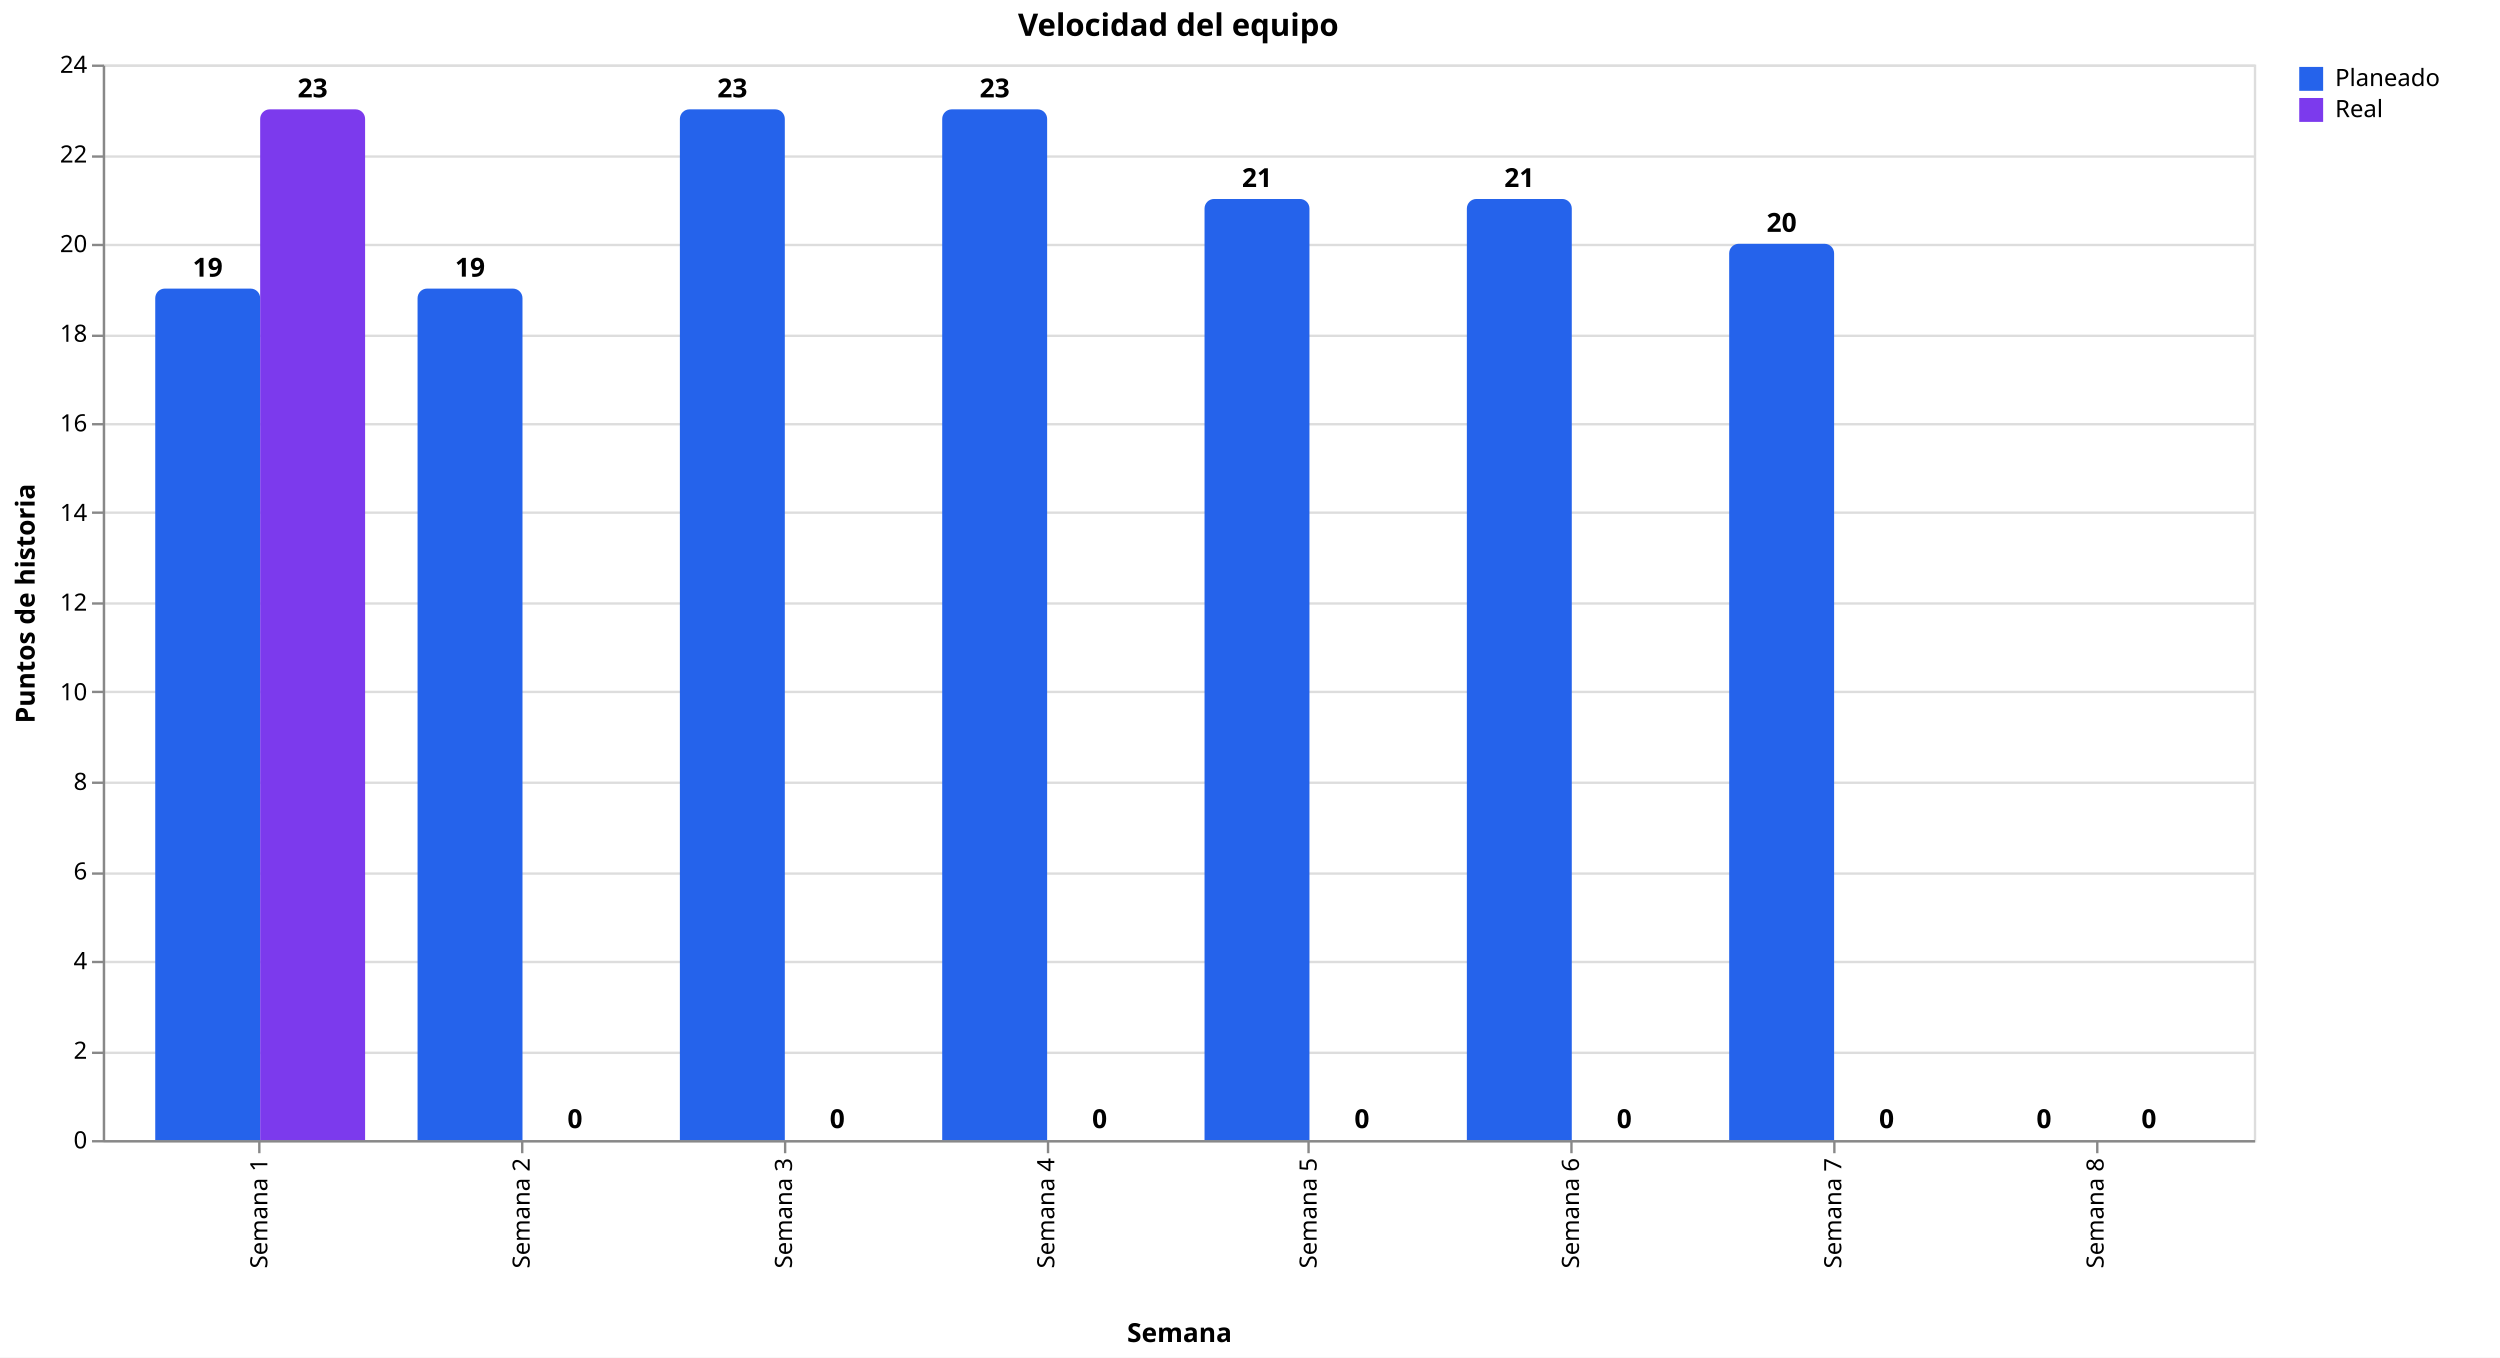
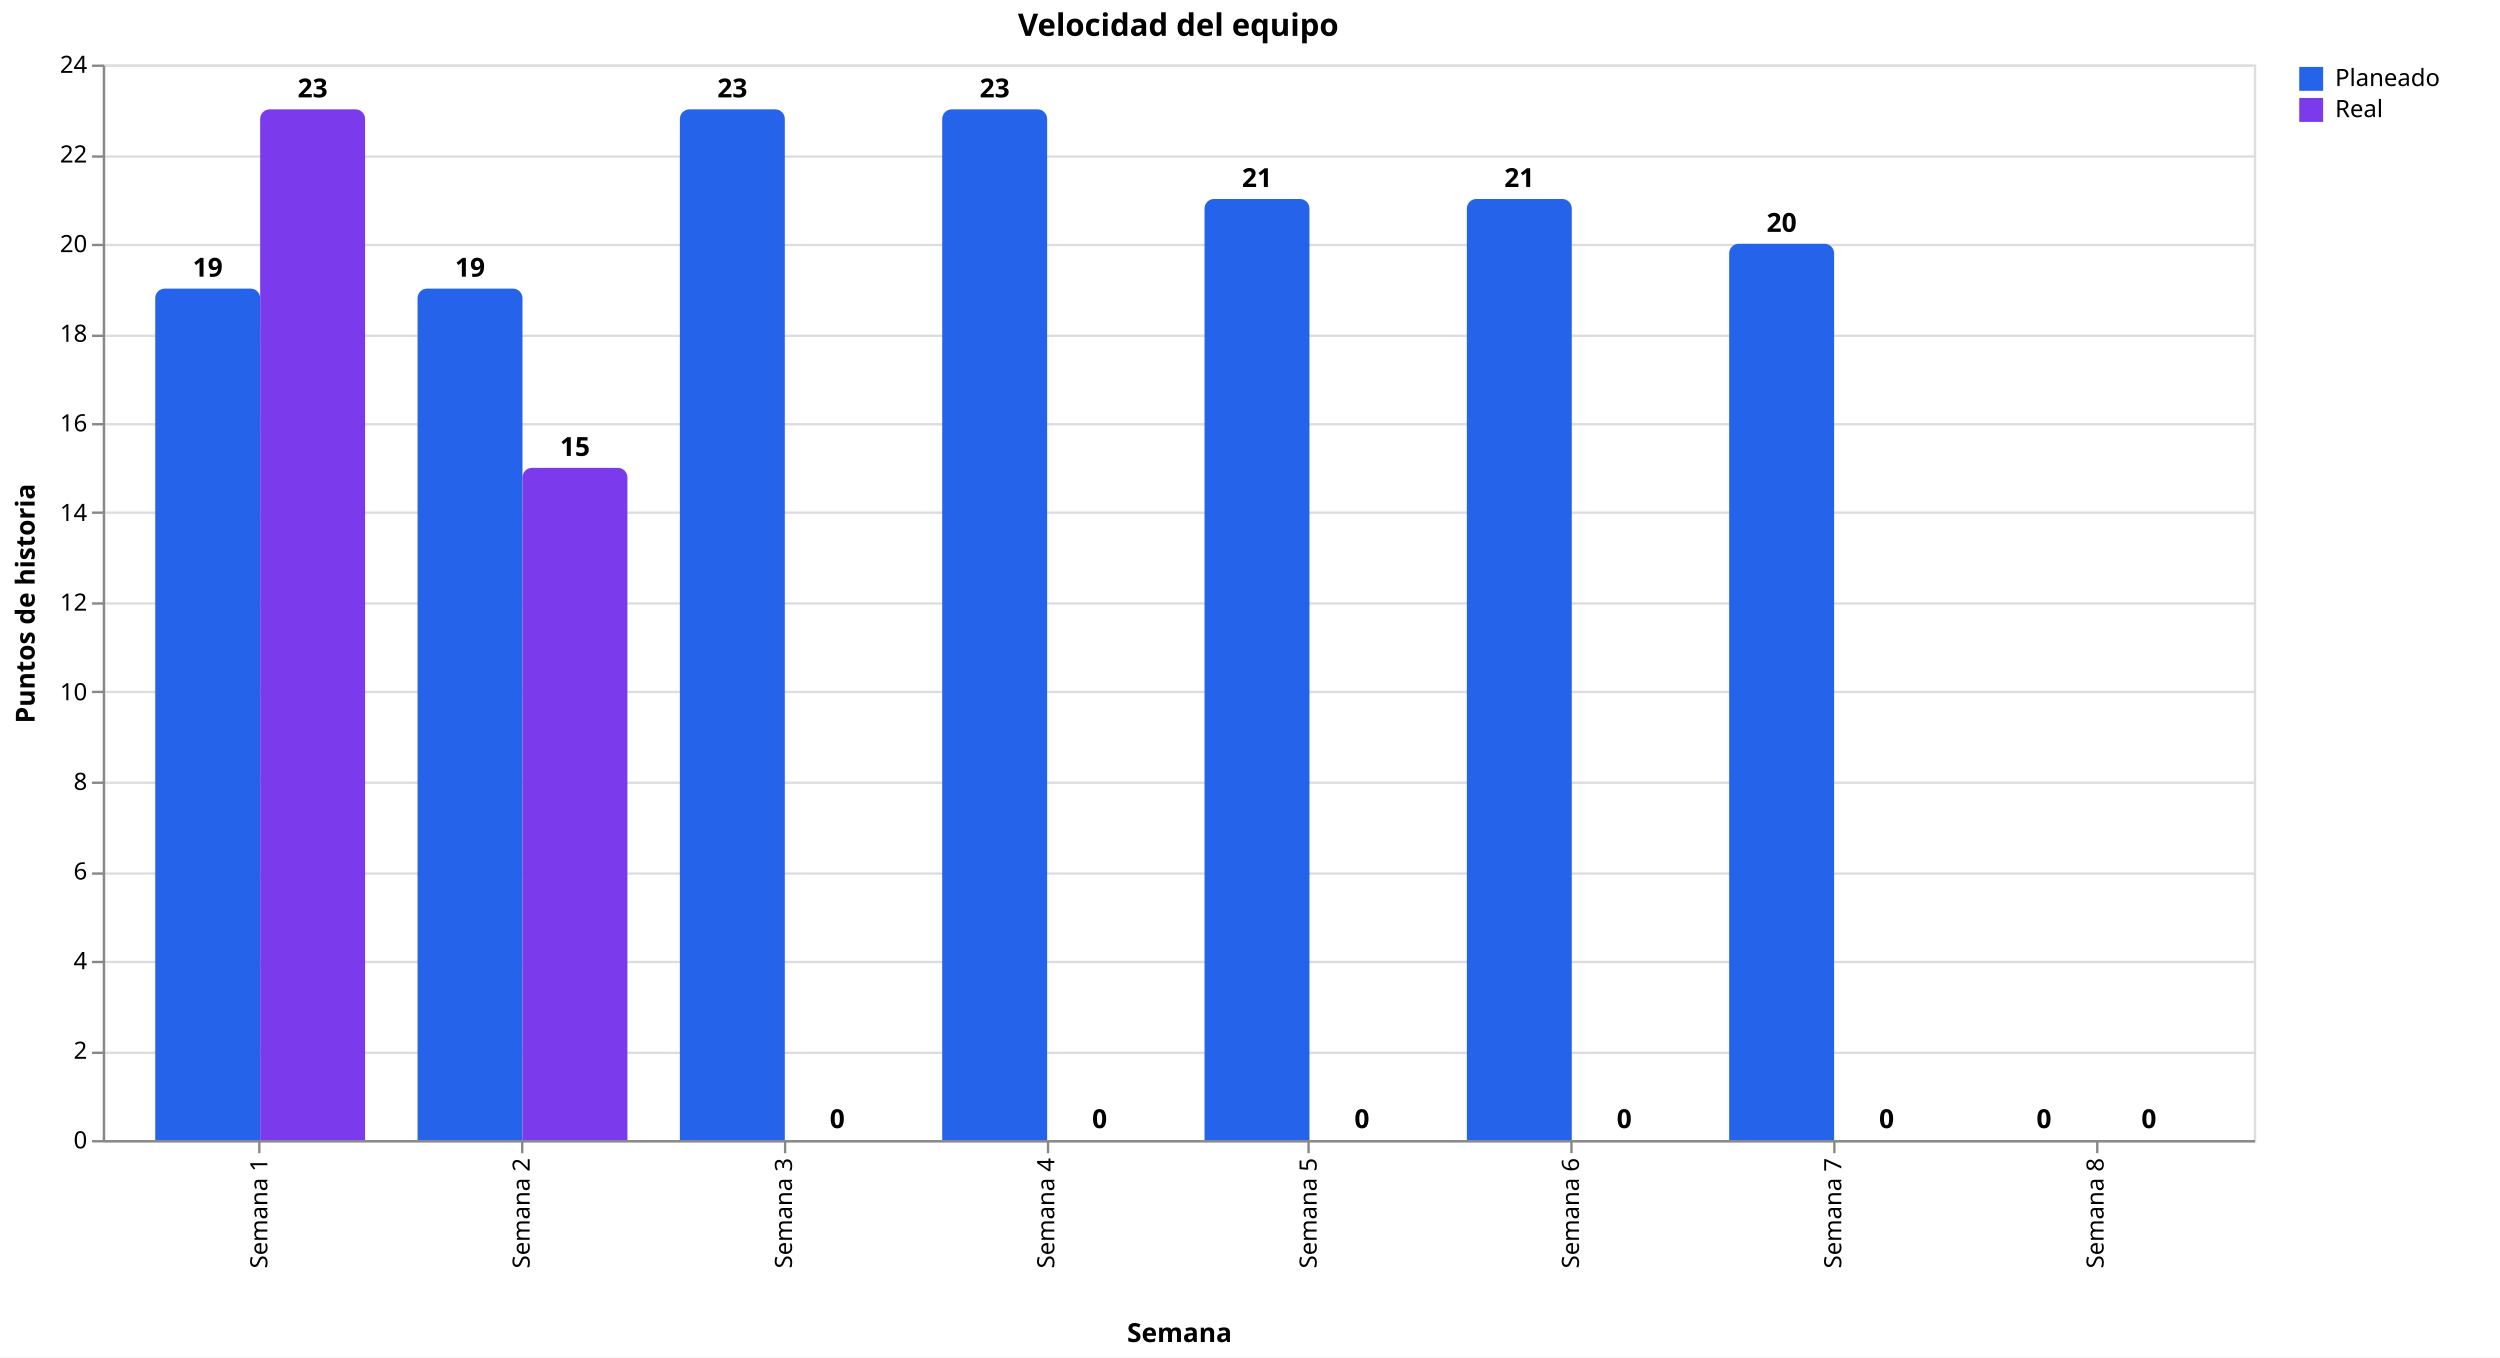
<svg xmlns="http://www.w3.org/2000/svg" version="1.1" class="marks" width="1046" height="568" viewBox="0 0 1046 568">
  <rect width="1046" height="568" fill="white" />
  <g fill="none" stroke-miterlimit="4" transform="translate(43,27)">
    <g class="mark-group role-frame root" role="graphics-object" aria-roledescription="group mark container">
      <g transform="translate(0,0)">
        <path class="background" aria-hidden="true" d="M0.5,0.5h900v450h-900Z" stroke="#ddd" />
        <g>
          <g class="mark-group role-axis" aria-hidden="true">
            <g transform="translate(0.5,0.5)">
              <path class="background" aria-hidden="true" d="M0,0h0v0h0Z" pointer-events="none" />
              <g>
                <g class="mark-rule role-axis-grid" pointer-events="none">
                  <line transform="translate(0,450)" x2="900" y2="0" stroke="#ddd" stroke-width="1" opacity="1" />
                  <line transform="translate(0,413)" x2="900" y2="0" stroke="#ddd" stroke-width="1" opacity="1" />
                  <line transform="translate(0,375)" x2="900" y2="0" stroke="#ddd" stroke-width="1" opacity="1" />
                  <line transform="translate(0,338)" x2="900" y2="0" stroke="#ddd" stroke-width="1" opacity="1" />
                  <line transform="translate(0,300)" x2="900" y2="0" stroke="#ddd" stroke-width="1" opacity="1" />
                  <line transform="translate(0,262)" x2="900" y2="0" stroke="#ddd" stroke-width="1" opacity="1" />
                  <line transform="translate(0,225)" x2="900" y2="0" stroke="#ddd" stroke-width="1" opacity="1" />
                  <line transform="translate(0,187)" x2="900" y2="0" stroke="#ddd" stroke-width="1" opacity="1" />
                  <line transform="translate(0,150)" x2="900" y2="0" stroke="#ddd" stroke-width="1" opacity="1" />
                  <line transform="translate(0,113)" x2="900" y2="0" stroke="#ddd" stroke-width="1" opacity="1" />
                  <line transform="translate(0,75)" x2="900" y2="0" stroke="#ddd" stroke-width="1" opacity="1" />
                  <line transform="translate(0,38)" x2="900" y2="0" stroke="#ddd" stroke-width="1" opacity="1" />
                  <line transform="translate(0,0)" x2="900" y2="0" stroke="#ddd" stroke-width="1" opacity="1" />
                </g>
              </g>
              <path class="foreground" aria-hidden="true" d="" pointer-events="none" display="none" />
            </g>
          </g>
          <g class="mark-group role-axis" role="graphics-symbol" aria-roledescription="axis" aria-label="X-axis titled 'Semana' for a discrete scale with 8 values: Semana 1, Semana 2, Semana 3, Semana 4, Semana 5, ending with Semana 8">
            <g transform="translate(0.5,450.5)">
              <path class="background" aria-hidden="true" d="M0,0h0v0h0Z" pointer-events="none" />
              <g>
                <g class="mark-rule role-axis-tick" pointer-events="none">
                  <line transform="translate(65,0)" x2="0" y2="5" stroke="#888" stroke-width="1" opacity="1" />
                  <line transform="translate(175,0)" x2="0" y2="5" stroke="#888" stroke-width="1" opacity="1" />
                  <line transform="translate(285,0)" x2="0" y2="5" stroke="#888" stroke-width="1" opacity="1" />
                  <line transform="translate(395,0)" x2="0" y2="5" stroke="#888" stroke-width="1" opacity="1" />
                  <line transform="translate(504,0)" x2="0" y2="5" stroke="#888" stroke-width="1" opacity="1" />
                  <line transform="translate(614,0)" x2="0" y2="5" stroke="#888" stroke-width="1" opacity="1" />
                  <line transform="translate(724,0)" x2="0" y2="5" stroke="#888" stroke-width="1" opacity="1" />
                  <line transform="translate(834,0)" x2="0" y2="5" stroke="#888" stroke-width="1" opacity="1" />
                </g>
                <g class="mark-text role-axis-label" pointer-events="none">
                  <text text-anchor="end" transform="translate(65.35366,7) rotate(270) translate(0,3)" font-family="sans-serif" font-size="10px" fill="#000" opacity="1">Semana 1</text>
                  <text text-anchor="end" transform="translate(175.1098,7) rotate(270) translate(0,3)" font-family="sans-serif" font-size="10px" fill="#000" opacity="1">Semana 2</text>
                  <text text-anchor="end" transform="translate(284.8659,7) rotate(270) translate(0,3)" font-family="sans-serif" font-size="10px" fill="#000" opacity="1">Semana 3</text>
                  <text text-anchor="end" transform="translate(394.622,7) rotate(270) translate(0,3)" font-family="sans-serif" font-size="10px" fill="#000" opacity="1">Semana 4</text>
                  <text text-anchor="end" transform="translate(504.378,7) rotate(270) translate(0,3)" font-family="sans-serif" font-size="10px" fill="#000" opacity="1">Semana 5</text>
                  <text text-anchor="end" transform="translate(614.1341,7) rotate(270) translate(0,3)" font-family="sans-serif" font-size="10px" fill="#000" opacity="1">Semana 6</text>
                  <text text-anchor="end" transform="translate(723.8902,7) rotate(270) translate(0,3)" font-family="sans-serif" font-size="10px" fill="#000" opacity="1">Semana 7</text>
                  <text text-anchor="end" transform="translate(833.6463,7) rotate(270) translate(0,3)" font-family="sans-serif" font-size="10px" fill="#000" opacity="1">Semana 8</text>
                </g>
                <g class="mark-rule role-axis-domain" pointer-events="none">
                  <line transform="translate(0,0)" x2="900" y2="0" stroke="#888" stroke-width="1" opacity="1" />
                </g>
                <g class="mark-text role-axis-title" pointer-events="none">
                  <text text-anchor="middle" transform="translate(450,84)" font-family="sans-serif" font-size="11px" font-weight="bold" fill="#000" opacity="1">Semana</text>
                </g>
              </g>
              <path class="foreground" aria-hidden="true" d="" pointer-events="none" display="none" />
            </g>
          </g>
          <g class="mark-group role-axis" role="graphics-symbol" aria-roledescription="axis" aria-label="Y-axis titled 'Puntos de historia' for a linear scale with values from 0 to 24">
            <g transform="translate(0.5,0.5)">
              <path class="background" aria-hidden="true" d="M0,0h0v0h0Z" pointer-events="none" />
              <g>
                <g class="mark-rule role-axis-tick" pointer-events="none">
                  <line transform="translate(0,450)" x2="-5" y2="0" stroke="#888" stroke-width="1" opacity="1" />
                  <line transform="translate(0,413)" x2="-5" y2="0" stroke="#888" stroke-width="1" opacity="1" />
                  <line transform="translate(0,375)" x2="-5" y2="0" stroke="#888" stroke-width="1" opacity="1" />
                  <line transform="translate(0,338)" x2="-5" y2="0" stroke="#888" stroke-width="1" opacity="1" />
                  <line transform="translate(0,300)" x2="-5" y2="0" stroke="#888" stroke-width="1" opacity="1" />
                  <line transform="translate(0,262)" x2="-5" y2="0" stroke="#888" stroke-width="1" opacity="1" />
                  <line transform="translate(0,225)" x2="-5" y2="0" stroke="#888" stroke-width="1" opacity="1" />
                  <line transform="translate(0,187)" x2="-5" y2="0" stroke="#888" stroke-width="1" opacity="1" />
                  <line transform="translate(0,150)" x2="-5" y2="0" stroke="#888" stroke-width="1" opacity="1" />
                  <line transform="translate(0,113)" x2="-5" y2="0" stroke="#888" stroke-width="1" opacity="1" />
                  <line transform="translate(0,75)" x2="-5" y2="0" stroke="#888" stroke-width="1" opacity="1" />
                  <line transform="translate(0,38)" x2="-5" y2="0" stroke="#888" stroke-width="1" opacity="1" />
                  <line transform="translate(0,0)" x2="-5" y2="0" stroke="#888" stroke-width="1" opacity="1" />
                </g>
                <g class="mark-text role-axis-label" pointer-events="none">
                  <text text-anchor="end" transform="translate(-7,453)" font-family="sans-serif" font-size="10px" fill="#000" opacity="1">0</text>
                  <text text-anchor="end" transform="translate(-7,415.5)" font-family="sans-serif" font-size="10px" fill="#000" opacity="1">2</text>
                  <text text-anchor="end" transform="translate(-7,378)" font-family="sans-serif" font-size="10px" fill="#000" opacity="1">4</text>
                  <text text-anchor="end" transform="translate(-7,340.5)" font-family="sans-serif" font-size="10px" fill="#000" opacity="1">6</text>
                  <text text-anchor="end" transform="translate(-7,303)" font-family="sans-serif" font-size="10px" fill="#000" opacity="1">8</text>
                  <text text-anchor="end" transform="translate(-7,265.5)" font-family="sans-serif" font-size="10px" fill="#000" opacity="1">10</text>
                  <text text-anchor="end" transform="translate(-7,228)" font-family="sans-serif" font-size="10px" fill="#000" opacity="1">12</text>
                  <text text-anchor="end" transform="translate(-7,190.5)" font-family="sans-serif" font-size="10px" fill="#000" opacity="1">14</text>
                  <text text-anchor="end" transform="translate(-7,153)" font-family="sans-serif" font-size="10px" fill="#000" opacity="1">16</text>
                  <text text-anchor="end" transform="translate(-7,115.5)" font-family="sans-serif" font-size="10px" fill="#000" opacity="1">18</text>
                  <text text-anchor="end" transform="translate(-7,78)" font-family="sans-serif" font-size="10px" fill="#000" opacity="1">20</text>
                  <text text-anchor="end" transform="translate(-7,40.5)" font-family="sans-serif" font-size="10px" fill="#000" opacity="1">22</text>
                  <text text-anchor="end" transform="translate(-7,3)" font-family="sans-serif" font-size="10px" fill="#000" opacity="1">24</text>
                </g>
                <g class="mark-rule role-axis-domain" pointer-events="none">
                  <line transform="translate(0,450)" x2="0" y2="-450" stroke="#888" stroke-width="1" opacity="1" />
                </g>
                <g class="mark-text role-axis-title" pointer-events="none">
                  <text text-anchor="middle" transform="translate(-27,225) rotate(-90) translate(0,-2)" font-family="sans-serif" font-size="11px" font-weight="bold" fill="#000" opacity="1">Puntos de historia</text>
                </g>
              </g>
              <path class="foreground" aria-hidden="true" d="" pointer-events="none" display="none" />
            </g>
          </g>
          <g class="mark-group role-scope" role="graphics-object" aria-roledescription="group mark container">
            <g transform="translate(21.95122,93.75)">
              <path class="background" aria-hidden="true" d="M4,0L39.902,0C42.11,0,43.902,1.792,43.902,4L43.902,356.25C43.902,356.25,43.902,356.25,43.902,356.25L0,356.25C0,356.25,0,356.25,0,356.25L0,4C0,1.792,1.792,0,4,0Z" />
              <g clip-path="url(#clip1)">
                <g class="mark-group role-scope" role="graphics-object" aria-roledescription="group mark container">
                  <g transform="translate(0,-93.75)">
                    <path class="background" aria-hidden="true" d="M0,0h43.902v0h-43.902Z" />
                    <g>
                      <g class="mark-rect role-mark layer_0_marks" role="graphics-object" aria-roledescription="rect mark container">
                        <path aria-label="Semana: Semana 1; Puntos de historia: 19; type: Planeado" role="graphics-symbol" aria-roledescription="bar" d="M0,93.75h43.902v356.25h-43.902Z" fill="#2563EB" />
                      </g>
                    </g>
                    <path class="foreground" aria-hidden="true" d="" display="none" />
                  </g>
                </g>
              </g>
              <path class="foreground" aria-hidden="true" d="" display="none" />
            </g>
            <g transform="translate(65.85366,18.75)">
              <path class="background" aria-hidden="true" d="M4,0L39.902,0C42.11,0,43.902,1.792,43.902,4L43.902,431.25C43.902,431.25,43.902,431.25,43.902,431.25L0,431.25C0,431.25,0,431.25,0,431.25L0,4C0,1.792,1.792,0,4,0Z" />
              <g clip-path="url(#clip2)">
                <g class="mark-group role-scope" role="graphics-object" aria-roledescription="group mark container">
                  <g transform="translate(0,-18.75)">
                    <path class="background" aria-hidden="true" d="M0,0h43.902v0h-43.902Z" />
                    <g>
                      <g class="mark-rect role-mark layer_0_marks" role="graphics-object" aria-roledescription="rect mark container">
                        <path aria-label="Semana: Semana 1; Puntos de historia: 23; type: Real" role="graphics-symbol" aria-roledescription="bar" d="M0,18.75h43.902v431.25h-43.902Z" fill="#7C3AED" />
                      </g>
                    </g>
                    <path class="foreground" aria-hidden="true" d="" display="none" />
                  </g>
                </g>
              </g>
              <path class="foreground" aria-hidden="true" d="" display="none" />
            </g>
            <g transform="translate(131.7073,93.75)">
              <path class="background" aria-hidden="true" d="M4,0L39.902,0C42.11,0,43.902,1.792,43.902,4L43.902,356.25C43.902,356.25,43.902,356.25,43.902,356.25L0,356.25C0,356.25,0,356.25,0,356.25L0,4C0,1.792,1.792,0,4,0Z" />
              <g clip-path="url(#clip3)">
                <g class="mark-group role-scope" role="graphics-object" aria-roledescription="group mark container">
                  <g transform="translate(0,-93.75)">
                    <path class="background" aria-hidden="true" d="M0,0h43.902v0h-43.902Z" />
                    <g>
                      <g class="mark-rect role-mark layer_0_marks" role="graphics-object" aria-roledescription="rect mark container">
                        <path aria-label="Semana: Semana 2; Puntos de historia: 19; type: Planeado" role="graphics-symbol" aria-roledescription="bar" d="M0,93.75h43.902v356.25h-43.902Z" fill="#2563EB" />
                      </g>
                    </g>
                    <path class="foreground" aria-hidden="true" d="" display="none" />
                  </g>
                </g>
              </g>
              <path class="foreground" aria-hidden="true" d="" display="none" />
            </g>
-             <g transform="translate(175.6098,450)">
-               <path class="background" aria-hidden="true" d="M0,0h43.902v0h-43.902Z" />
+             <g transform="translate(175.6098,168.75)">
+               <path class="background" aria-hidden="true" d="M4,0L39.902,0C42.11,0,43.902,1.792,43.902,4L43.902,281.25C43.902,281.25,43.902,281.25,43.902,281.25L0,281.25C0,281.25,0,281.25,0,281.25L0,4C0,1.792,1.792,0,4,0Z" />
              <g clip-path="url(#clip4)">
                <g class="mark-group role-scope" role="graphics-object" aria-roledescription="group mark container">
-                   <g transform="translate(0,-450)">
-                     <path class="background" aria-hidden="true" d="M0,0h43.902v0h-43.902Z" />
-                     <g>
-                       <g class="mark-rect role-mark layer_0_marks" role="graphics-object" aria-roledescription="rect mark container">
-                         <path aria-label="Semana: Semana 2; Puntos de historia: 0; type: Real" role="graphics-symbol" aria-roledescription="bar" d="M0,450h43.902v0h-43.902Z" fill="#7C3AED" />
+                   <g transform="translate(0,-168.75)">
+                     <path class="background" aria-hidden="true" d="M0,0h43.902v0h-43.902Z" />
+                     <g>
+                       <g class="mark-rect role-mark layer_0_marks" role="graphics-object" aria-roledescription="rect mark container">
+                         <path aria-label="Semana: Semana 2; Puntos de historia: 15; type: Real" role="graphics-symbol" aria-roledescription="bar" d="M0,168.75h43.902v281.25h-43.902Z" fill="#7C3AED" />
                      </g>
                    </g>
                    <path class="foreground" aria-hidden="true" d="" display="none" />
                  </g>
                </g>
              </g>
              <path class="foreground" aria-hidden="true" d="" display="none" />
            </g>
            <g transform="translate(241.4634,18.75)">
              <path class="background" aria-hidden="true" d="M4,0L39.902,0C42.11,0,43.902,1.792,43.902,4L43.902,431.25C43.902,431.25,43.902,431.25,43.902,431.25L0,431.25C0,431.25,0,431.25,0,431.25L0,4C0,1.792,1.792,0,4,0Z" />
              <g clip-path="url(#clip5)">
                <g class="mark-group role-scope" role="graphics-object" aria-roledescription="group mark container">
                  <g transform="translate(0,-18.75)">
                    <path class="background" aria-hidden="true" d="M0,0h43.902v0h-43.902Z" />
                    <g>
                      <g class="mark-rect role-mark layer_0_marks" role="graphics-object" aria-roledescription="rect mark container">
                        <path aria-label="Semana: Semana 3; Puntos de historia: 23; type: Planeado" role="graphics-symbol" aria-roledescription="bar" d="M0,18.75h43.902v431.25h-43.902Z" fill="#2563EB" />
                      </g>
                    </g>
                    <path class="foreground" aria-hidden="true" d="" display="none" />
                  </g>
                </g>
              </g>
              <path class="foreground" aria-hidden="true" d="" display="none" />
            </g>
            <g transform="translate(285.3659,450)">
              <path class="background" aria-hidden="true" d="M0,0h43.902v0h-43.902Z" />
              <g clip-path="url(#clip6)">
                <g class="mark-group role-scope" role="graphics-object" aria-roledescription="group mark container">
                  <g transform="translate(0,-450)">
                    <path class="background" aria-hidden="true" d="M0,0h43.902v0h-43.902Z" />
                    <g>
                      <g class="mark-rect role-mark layer_0_marks" role="graphics-object" aria-roledescription="rect mark container">
                        <path aria-label="Semana: Semana 3; Puntos de historia: 0; type: Real" role="graphics-symbol" aria-roledescription="bar" d="M0,450h43.902v0h-43.902Z" fill="#7C3AED" />
                      </g>
                    </g>
                    <path class="foreground" aria-hidden="true" d="" display="none" />
                  </g>
                </g>
              </g>
              <path class="foreground" aria-hidden="true" d="" display="none" />
            </g>
            <g transform="translate(351.2195,18.75)">
              <path class="background" aria-hidden="true" d="M4,0L39.902,0C42.11,0,43.902,1.792,43.902,4L43.902,431.25C43.902,431.25,43.902,431.25,43.902,431.25L0,431.25C0,431.25,0,431.25,0,431.25L0,4C0,1.792,1.792,0,4,0Z" />
              <g clip-path="url(#clip7)">
                <g class="mark-group role-scope" role="graphics-object" aria-roledescription="group mark container">
                  <g transform="translate(0,-18.75)">
                    <path class="background" aria-hidden="true" d="M0,0h43.902v0h-43.902Z" />
                    <g>
                      <g class="mark-rect role-mark layer_0_marks" role="graphics-object" aria-roledescription="rect mark container">
                        <path aria-label="Semana: Semana 4; Puntos de historia: 23; type: Planeado" role="graphics-symbol" aria-roledescription="bar" d="M0,18.75h43.902v431.25h-43.902Z" fill="#2563EB" />
                      </g>
                    </g>
                    <path class="foreground" aria-hidden="true" d="" display="none" />
                  </g>
                </g>
              </g>
              <path class="foreground" aria-hidden="true" d="" display="none" />
            </g>
            <g transform="translate(395.122,450)">
              <path class="background" aria-hidden="true" d="M0,0h43.902v0h-43.902Z" />
              <g clip-path="url(#clip8)">
                <g class="mark-group role-scope" role="graphics-object" aria-roledescription="group mark container">
                  <g transform="translate(0,-450)">
                    <path class="background" aria-hidden="true" d="M0,0h43.902v0h-43.902Z" />
                    <g>
                      <g class="mark-rect role-mark layer_0_marks" role="graphics-object" aria-roledescription="rect mark container">
                        <path aria-label="Semana: Semana 4; Puntos de historia: 0; type: Real" role="graphics-symbol" aria-roledescription="bar" d="M0,450h43.902v0h-43.902Z" fill="#7C3AED" />
                      </g>
                    </g>
                    <path class="foreground" aria-hidden="true" d="" display="none" />
                  </g>
                </g>
              </g>
              <path class="foreground" aria-hidden="true" d="" display="none" />
            </g>
            <g transform="translate(460.9756,56.25)">
              <path class="background" aria-hidden="true" d="M4,0L39.902,0C42.11,0,43.902,1.792,43.902,4L43.902,393.75C43.902,393.75,43.902,393.75,43.902,393.75L0,393.75C0,393.75,0,393.75,0,393.75L0,4C0,1.792,1.792,0,4,0Z" />
              <g clip-path="url(#clip9)">
                <g class="mark-group role-scope" role="graphics-object" aria-roledescription="group mark container">
                  <g transform="translate(0,-56.25)">
                    <path class="background" aria-hidden="true" d="M0,0h43.902v0h-43.902Z" />
                    <g>
                      <g class="mark-rect role-mark layer_0_marks" role="graphics-object" aria-roledescription="rect mark container">
                        <path aria-label="Semana: Semana 5; Puntos de historia: 21; type: Planeado" role="graphics-symbol" aria-roledescription="bar" d="M0,56.25h43.902v393.75h-43.902Z" fill="#2563EB" />
                      </g>
                    </g>
                    <path class="foreground" aria-hidden="true" d="" display="none" />
                  </g>
                </g>
              </g>
              <path class="foreground" aria-hidden="true" d="" display="none" />
            </g>
            <g transform="translate(504.878,450)">
              <path class="background" aria-hidden="true" d="M0,0h43.902v0h-43.902Z" />
              <g clip-path="url(#clip10)">
                <g class="mark-group role-scope" role="graphics-object" aria-roledescription="group mark container">
                  <g transform="translate(0,-450)">
                    <path class="background" aria-hidden="true" d="M0,0h43.902v0h-43.902Z" />
                    <g>
                      <g class="mark-rect role-mark layer_0_marks" role="graphics-object" aria-roledescription="rect mark container">
                        <path aria-label="Semana: Semana 5; Puntos de historia: 0; type: Real" role="graphics-symbol" aria-roledescription="bar" d="M0,450h43.902v0h-43.902Z" fill="#7C3AED" />
                      </g>
                    </g>
                    <path class="foreground" aria-hidden="true" d="" display="none" />
                  </g>
                </g>
              </g>
              <path class="foreground" aria-hidden="true" d="" display="none" />
            </g>
            <g transform="translate(570.7317,56.25)">
              <path class="background" aria-hidden="true" d="M4,0L39.902,0C42.11,0,43.902,1.792,43.902,4L43.902,393.75C43.902,393.75,43.902,393.75,43.902,393.75L0,393.75C0,393.75,0,393.75,0,393.75L0,4C0,1.792,1.792,0,4,0Z" />
              <g clip-path="url(#clip11)">
                <g class="mark-group role-scope" role="graphics-object" aria-roledescription="group mark container">
                  <g transform="translate(0,-56.25)">
                    <path class="background" aria-hidden="true" d="M0,0h43.902v0h-43.902Z" />
                    <g>
                      <g class="mark-rect role-mark layer_0_marks" role="graphics-object" aria-roledescription="rect mark container">
                        <path aria-label="Semana: Semana 6; Puntos de historia: 21; type: Planeado" role="graphics-symbol" aria-roledescription="bar" d="M0,56.25h43.902v393.75h-43.902Z" fill="#2563EB" />
                      </g>
                    </g>
                    <path class="foreground" aria-hidden="true" d="" display="none" />
                  </g>
                </g>
              </g>
              <path class="foreground" aria-hidden="true" d="" display="none" />
            </g>
            <g transform="translate(614.6341,450)">
              <path class="background" aria-hidden="true" d="M0,0h43.902v0h-43.902Z" />
              <g clip-path="url(#clip12)">
                <g class="mark-group role-scope" role="graphics-object" aria-roledescription="group mark container">
                  <g transform="translate(0,-450)">
                    <path class="background" aria-hidden="true" d="M0,0h43.902v0h-43.902Z" />
                    <g>
                      <g class="mark-rect role-mark layer_0_marks" role="graphics-object" aria-roledescription="rect mark container">
                        <path aria-label="Semana: Semana 6; Puntos de historia: 0; type: Real" role="graphics-symbol" aria-roledescription="bar" d="M0,450h43.902v0h-43.902Z" fill="#7C3AED" />
                      </g>
                    </g>
                    <path class="foreground" aria-hidden="true" d="" display="none" />
                  </g>
                </g>
              </g>
              <path class="foreground" aria-hidden="true" d="" display="none" />
            </g>
            <g transform="translate(680.4878,75)">
              <path class="background" aria-hidden="true" d="M4,0L39.902,0C42.11,0,43.902,1.792,43.902,4L43.902,375C43.902,375,43.902,375,43.902,375L0,375C0,375,0,375,0,375L0,4C0,1.792,1.792,0,4,0Z" />
              <g clip-path="url(#clip13)">
                <g class="mark-group role-scope" role="graphics-object" aria-roledescription="group mark container">
                  <g transform="translate(0,-75)">
                    <path class="background" aria-hidden="true" d="M0,0h43.902v0h-43.902Z" />
                    <g>
                      <g class="mark-rect role-mark layer_0_marks" role="graphics-object" aria-roledescription="rect mark container">
                        <path aria-label="Semana: Semana 7; Puntos de historia: 20; type: Planeado" role="graphics-symbol" aria-roledescription="bar" d="M0,75h43.902v375h-43.902Z" fill="#2563EB" />
                      </g>
                    </g>
                    <path class="foreground" aria-hidden="true" d="" display="none" />
                  </g>
                </g>
              </g>
              <path class="foreground" aria-hidden="true" d="" display="none" />
            </g>
            <g transform="translate(724.3902,450)">
              <path class="background" aria-hidden="true" d="M0,0h43.902v0h-43.902Z" />
              <g clip-path="url(#clip14)">
                <g class="mark-group role-scope" role="graphics-object" aria-roledescription="group mark container">
                  <g transform="translate(0,-450)">
                    <path class="background" aria-hidden="true" d="M0,0h43.902v0h-43.902Z" />
                    <g>
                      <g class="mark-rect role-mark layer_0_marks" role="graphics-object" aria-roledescription="rect mark container">
                        <path aria-label="Semana: Semana 7; Puntos de historia: 0; type: Real" role="graphics-symbol" aria-roledescription="bar" d="M0,450h43.902v0h-43.902Z" fill="#7C3AED" />
                      </g>
                    </g>
                    <path class="foreground" aria-hidden="true" d="" display="none" />
                  </g>
                </g>
              </g>
              <path class="foreground" aria-hidden="true" d="" display="none" />
            </g>
            <g transform="translate(790.2439,450)">
              <path class="background" aria-hidden="true" d="M0,0h43.902v0h-43.902Z" />
              <g clip-path="url(#clip15)">
                <g class="mark-group role-scope" role="graphics-object" aria-roledescription="group mark container">
                  <g transform="translate(0,-450)">
                    <path class="background" aria-hidden="true" d="M0,0h43.902v0h-43.902Z" />
                    <g>
                      <g class="mark-rect role-mark layer_0_marks" role="graphics-object" aria-roledescription="rect mark container">
                        <path aria-label="Semana: Semana 8; Puntos de historia: 0; type: Planeado" role="graphics-symbol" aria-roledescription="bar" d="M0,450h43.902v0h-43.902Z" fill="#2563EB" />
                      </g>
                    </g>
                    <path class="foreground" aria-hidden="true" d="" display="none" />
                  </g>
                </g>
              </g>
              <path class="foreground" aria-hidden="true" d="" display="none" />
            </g>
            <g transform="translate(834.1463,450)">
              <path class="background" aria-hidden="true" d="M0,0h43.902v0h-43.902Z" />
              <g clip-path="url(#clip16)">
                <g class="mark-group role-scope" role="graphics-object" aria-roledescription="group mark container">
                  <g transform="translate(0,-450)">
                    <path class="background" aria-hidden="true" d="M0,0h43.902v0h-43.902Z" />
                    <g>
                      <g class="mark-rect role-mark layer_0_marks" role="graphics-object" aria-roledescription="rect mark container">
                        <path aria-label="Semana: Semana 8; Puntos de historia: 0; type: Real" role="graphics-symbol" aria-roledescription="bar" d="M0,450h43.902v0h-43.902Z" fill="#7C3AED" />
                      </g>
                    </g>
                    <path class="foreground" aria-hidden="true" d="" display="none" />
                  </g>
                </g>
              </g>
              <path class="foreground" aria-hidden="true" d="" display="none" />
            </g>
          </g>
          <g class="mark-text role-mark layer_1_marks" role="graphics-object" aria-roledescription="text mark container">
            <text aria-label="week: Semana 1; points: 19; type: Planeado" role="graphics-symbol" aria-roledescription="text mark" text-anchor="middle" transform="translate(43.90244,88.75)" font-family="sans-serif" font-size="11px" font-weight="bold" fill="black">19</text>
            <text aria-label="week: Semana 1; points: 23; type: Real" role="graphics-symbol" aria-roledescription="text mark" text-anchor="middle" transform="translate(87.80488,13.75)" font-family="sans-serif" font-size="11px" font-weight="bold" fill="black">23</text>
            <text aria-label="week: Semana 2; points: 19; type: Planeado" role="graphics-symbol" aria-roledescription="text mark" text-anchor="middle" transform="translate(153.6585,88.75)" font-family="sans-serif" font-size="11px" font-weight="bold" fill="black">19</text>
-             <text aria-label="week: Semana 2; points: 0; type: Real" role="graphics-symbol" aria-roledescription="text mark" text-anchor="middle" transform="translate(197.561,445)" font-family="sans-serif" font-size="11px" font-weight="bold" fill="black">0</text>
+             <text aria-label="week: Semana 2; points: 15; type: Real" role="graphics-symbol" aria-roledescription="text mark" text-anchor="middle" transform="translate(197.561,163.75)" font-family="sans-serif" font-size="11px" font-weight="bold" fill="black">15</text>
            <text aria-label="week: Semana 3; points: 23; type: Planeado" role="graphics-symbol" aria-roledescription="text mark" text-anchor="middle" transform="translate(263.4146,13.75)" font-family="sans-serif" font-size="11px" font-weight="bold" fill="black">23</text>
            <text aria-label="week: Semana 3; points: 0; type: Real" role="graphics-symbol" aria-roledescription="text mark" text-anchor="middle" transform="translate(307.3171,445)" font-family="sans-serif" font-size="11px" font-weight="bold" fill="black">0</text>
            <text aria-label="week: Semana 4; points: 23; type: Planeado" role="graphics-symbol" aria-roledescription="text mark" text-anchor="middle" transform="translate(373.1707,13.75)" font-family="sans-serif" font-size="11px" font-weight="bold" fill="black">23</text>
            <text aria-label="week: Semana 4; points: 0; type: Real" role="graphics-symbol" aria-roledescription="text mark" text-anchor="middle" transform="translate(417.0732,445)" font-family="sans-serif" font-size="11px" font-weight="bold" fill="black">0</text>
            <text aria-label="week: Semana 5; points: 21; type: Planeado" role="graphics-symbol" aria-roledescription="text mark" text-anchor="middle" transform="translate(482.9268,51.25)" font-family="sans-serif" font-size="11px" font-weight="bold" fill="black">21</text>
            <text aria-label="week: Semana 5; points: 0; type: Real" role="graphics-symbol" aria-roledescription="text mark" text-anchor="middle" transform="translate(526.8293,445)" font-family="sans-serif" font-size="11px" font-weight="bold" fill="black">0</text>
            <text aria-label="week: Semana 6; points: 21; type: Planeado" role="graphics-symbol" aria-roledescription="text mark" text-anchor="middle" transform="translate(592.6829,51.25)" font-family="sans-serif" font-size="11px" font-weight="bold" fill="black">21</text>
            <text aria-label="week: Semana 6; points: 0; type: Real" role="graphics-symbol" aria-roledescription="text mark" text-anchor="middle" transform="translate(636.5854,445)" font-family="sans-serif" font-size="11px" font-weight="bold" fill="black">0</text>
            <text aria-label="week: Semana 7; points: 20; type: Planeado" role="graphics-symbol" aria-roledescription="text mark" text-anchor="middle" transform="translate(702.439,70)" font-family="sans-serif" font-size="11px" font-weight="bold" fill="black">20</text>
            <text aria-label="week: Semana 7; points: 0; type: Real" role="graphics-symbol" aria-roledescription="text mark" text-anchor="middle" transform="translate(746.3415,445)" font-family="sans-serif" font-size="11px" font-weight="bold" fill="black">0</text>
            <text aria-label="week: Semana 8; points: 0; type: Planeado" role="graphics-symbol" aria-roledescription="text mark" text-anchor="middle" transform="translate(812.1951,445)" font-family="sans-serif" font-size="11px" font-weight="bold" fill="black">0</text>
            <text aria-label="week: Semana 8; points: 0; type: Real" role="graphics-symbol" aria-roledescription="text mark" text-anchor="middle" transform="translate(856.0976,445)" font-family="sans-serif" font-size="11px" font-weight="bold" fill="black">0</text>
          </g>
          <g class="mark-group role-legend" role="graphics-symbol" aria-roledescription="legend" aria-label="Symbol legend for fill color with 2 values: Planeado, Real">
            <g transform="translate(918,0)">
              <path class="background" aria-hidden="true" d="M0,0h80v24h-80Z" pointer-events="none" />
              <g>
                <g class="mark-group role-legend-entry">
                  <g transform="translate(0,0)">
                    <path class="background" aria-hidden="true" d="M0,0h0v0h0Z" pointer-events="none" />
                    <g>
                      <g class="mark-group role-scope" role="graphics-object" aria-roledescription="group mark container">
                        <g transform="translate(0,0)">
                          <path class="background" aria-hidden="true" d="M0,0h80v11h-80Z" pointer-events="none" opacity="1" />
                          <g>
                            <g class="mark-symbol role-legend-symbol" pointer-events="none">
                              <path transform="translate(6,6)" d="M-5,-5h10v10h-10Z" fill="#2563EB" stroke-width="1.5" opacity="1" />
                            </g>
                            <g class="mark-text role-legend-label" pointer-events="none">
                              <text text-anchor="start" transform="translate(16,9)" font-family="sans-serif" font-size="10px" fill="#000" opacity="1">Planeado</text>
                            </g>
                          </g>
                          <path class="foreground" aria-hidden="true" d="" pointer-events="none" display="none" />
                        </g>
                        <g transform="translate(0,13)">
                          <path class="background" aria-hidden="true" d="M0,0h80v11h-80Z" pointer-events="none" opacity="1" />
                          <g>
                            <g class="mark-symbol role-legend-symbol" pointer-events="none">
                              <path transform="translate(6,6)" d="M-5,-5h10v10h-10Z" fill="#7C3AED" stroke-width="1.5" opacity="1" />
                            </g>
                            <g class="mark-text role-legend-label" pointer-events="none">
                              <text text-anchor="start" transform="translate(16,9)" font-family="sans-serif" font-size="10px" fill="#000" opacity="1">Real</text>
                            </g>
                          </g>
                          <path class="foreground" aria-hidden="true" d="" pointer-events="none" display="none" />
                        </g>
                      </g>
                    </g>
                    <path class="foreground" aria-hidden="true" d="" pointer-events="none" display="none" />
                  </g>
                </g>
              </g>
              <path class="foreground" aria-hidden="true" d="" pointer-events="none" display="none" />
            </g>
          </g>
          <g class="mark-group role-title">
            <g transform="translate(450,-22)">
              <path class="background" aria-hidden="true" d="M0,0h0v0h0Z" pointer-events="none" />
              <g>
                <g class="mark-text role-title-text" role="graphics-symbol" aria-roledescription="title" aria-label="Title text 'Velocidad del equipo'" pointer-events="none">
                  <text text-anchor="middle" transform="translate(0,10)" font-family="sans-serif" font-size="13px" font-weight="bold" fill="#000" opacity="1">Velocidad del equipo</text>
                </g>
              </g>
              <path class="foreground" aria-hidden="true" d="" pointer-events="none" display="none" />
            </g>
          </g>
        </g>
        <path class="foreground" aria-hidden="true" d="" display="none" />
      </g>
    </g>
  </g>
  <defs>
    <clipPath id="clip1">
      <path d="M4,0L39.902,0C42.11,0,43.902,1.792,43.902,4L43.902,356.25C43.902,356.25,43.902,356.25,43.902,356.25L0,356.25C0,356.25,0,356.25,0,356.25L0,4C0,1.792,1.792,0,4,0Z" />
    </clipPath>
    <clipPath id="clip2">
      <path d="M4,0L39.902,0C42.11,0,43.902,1.792,43.902,4L43.902,431.25C43.902,431.25,43.902,431.25,43.902,431.25L0,431.25C0,431.25,0,431.25,0,431.25L0,4C0,1.792,1.792,0,4,0Z" />
    </clipPath>
    <clipPath id="clip3">
      <path d="M4,0L39.902,0C42.11,0,43.902,1.792,43.902,4L43.902,356.25C43.902,356.25,43.902,356.25,43.902,356.25L0,356.25C0,356.25,0,356.25,0,356.25L0,4C0,1.792,1.792,0,4,0Z" />
    </clipPath>
    <clipPath id="clip4">
-       <path d="M0,0h43.902v0h-43.902Z" />
+       <path d="M4,0L39.902,0C42.11,0,43.902,1.792,43.902,4L43.902,281.25C43.902,281.25,43.902,281.25,43.902,281.25L0,281.25C0,281.25,0,281.25,0,281.25L0,4C0,1.792,1.792,0,4,0Z" />
    </clipPath>
    <clipPath id="clip5">
      <path d="M4,0L39.902,0C42.11,0,43.902,1.792,43.902,4L43.902,431.25C43.902,431.25,43.902,431.25,43.902,431.25L0,431.25C0,431.25,0,431.25,0,431.25L0,4C0,1.792,1.792,0,4,0Z" />
    </clipPath>
    <clipPath id="clip6">
      <path d="M0,0h43.902v0h-43.902Z" />
    </clipPath>
    <clipPath id="clip7">
      <path d="M4,0L39.902,0C42.11,0,43.902,1.792,43.902,4L43.902,431.25C43.902,431.25,43.902,431.25,43.902,431.25L0,431.25C0,431.25,0,431.25,0,431.25L0,4C0,1.792,1.792,0,4,0Z" />
    </clipPath>
    <clipPath id="clip8">
      <path d="M0,0h43.902v0h-43.902Z" />
    </clipPath>
    <clipPath id="clip9">
      <path d="M4,0L39.902,0C42.11,0,43.902,1.792,43.902,4L43.902,393.75C43.902,393.75,43.902,393.75,43.902,393.75L0,393.75C0,393.75,0,393.75,0,393.75L0,4C0,1.792,1.792,0,4,0Z" />
    </clipPath>
    <clipPath id="clip10">
      <path d="M0,0h43.902v0h-43.902Z" />
    </clipPath>
    <clipPath id="clip11">
      <path d="M4,0L39.902,0C42.11,0,43.902,1.792,43.902,4L43.902,393.75C43.902,393.75,43.902,393.75,43.902,393.75L0,393.75C0,393.75,0,393.75,0,393.75L0,4C0,1.792,1.792,0,4,0Z" />
    </clipPath>
    <clipPath id="clip12">
      <path d="M0,0h43.902v0h-43.902Z" />
    </clipPath>
    <clipPath id="clip13">
      <path d="M4,0L39.902,0C42.11,0,43.902,1.792,43.902,4L43.902,375C43.902,375,43.902,375,43.902,375L0,375C0,375,0,375,0,375L0,4C0,1.792,1.792,0,4,0Z" />
    </clipPath>
    <clipPath id="clip14">
      <path d="M0,0h43.902v0h-43.902Z" />
    </clipPath>
    <clipPath id="clip15">
      <path d="M0,0h43.902v0h-43.902Z" />
    </clipPath>
    <clipPath id="clip16">
      <path d="M0,0h43.902v0h-43.902Z" />
    </clipPath>
  </defs>
</svg>
